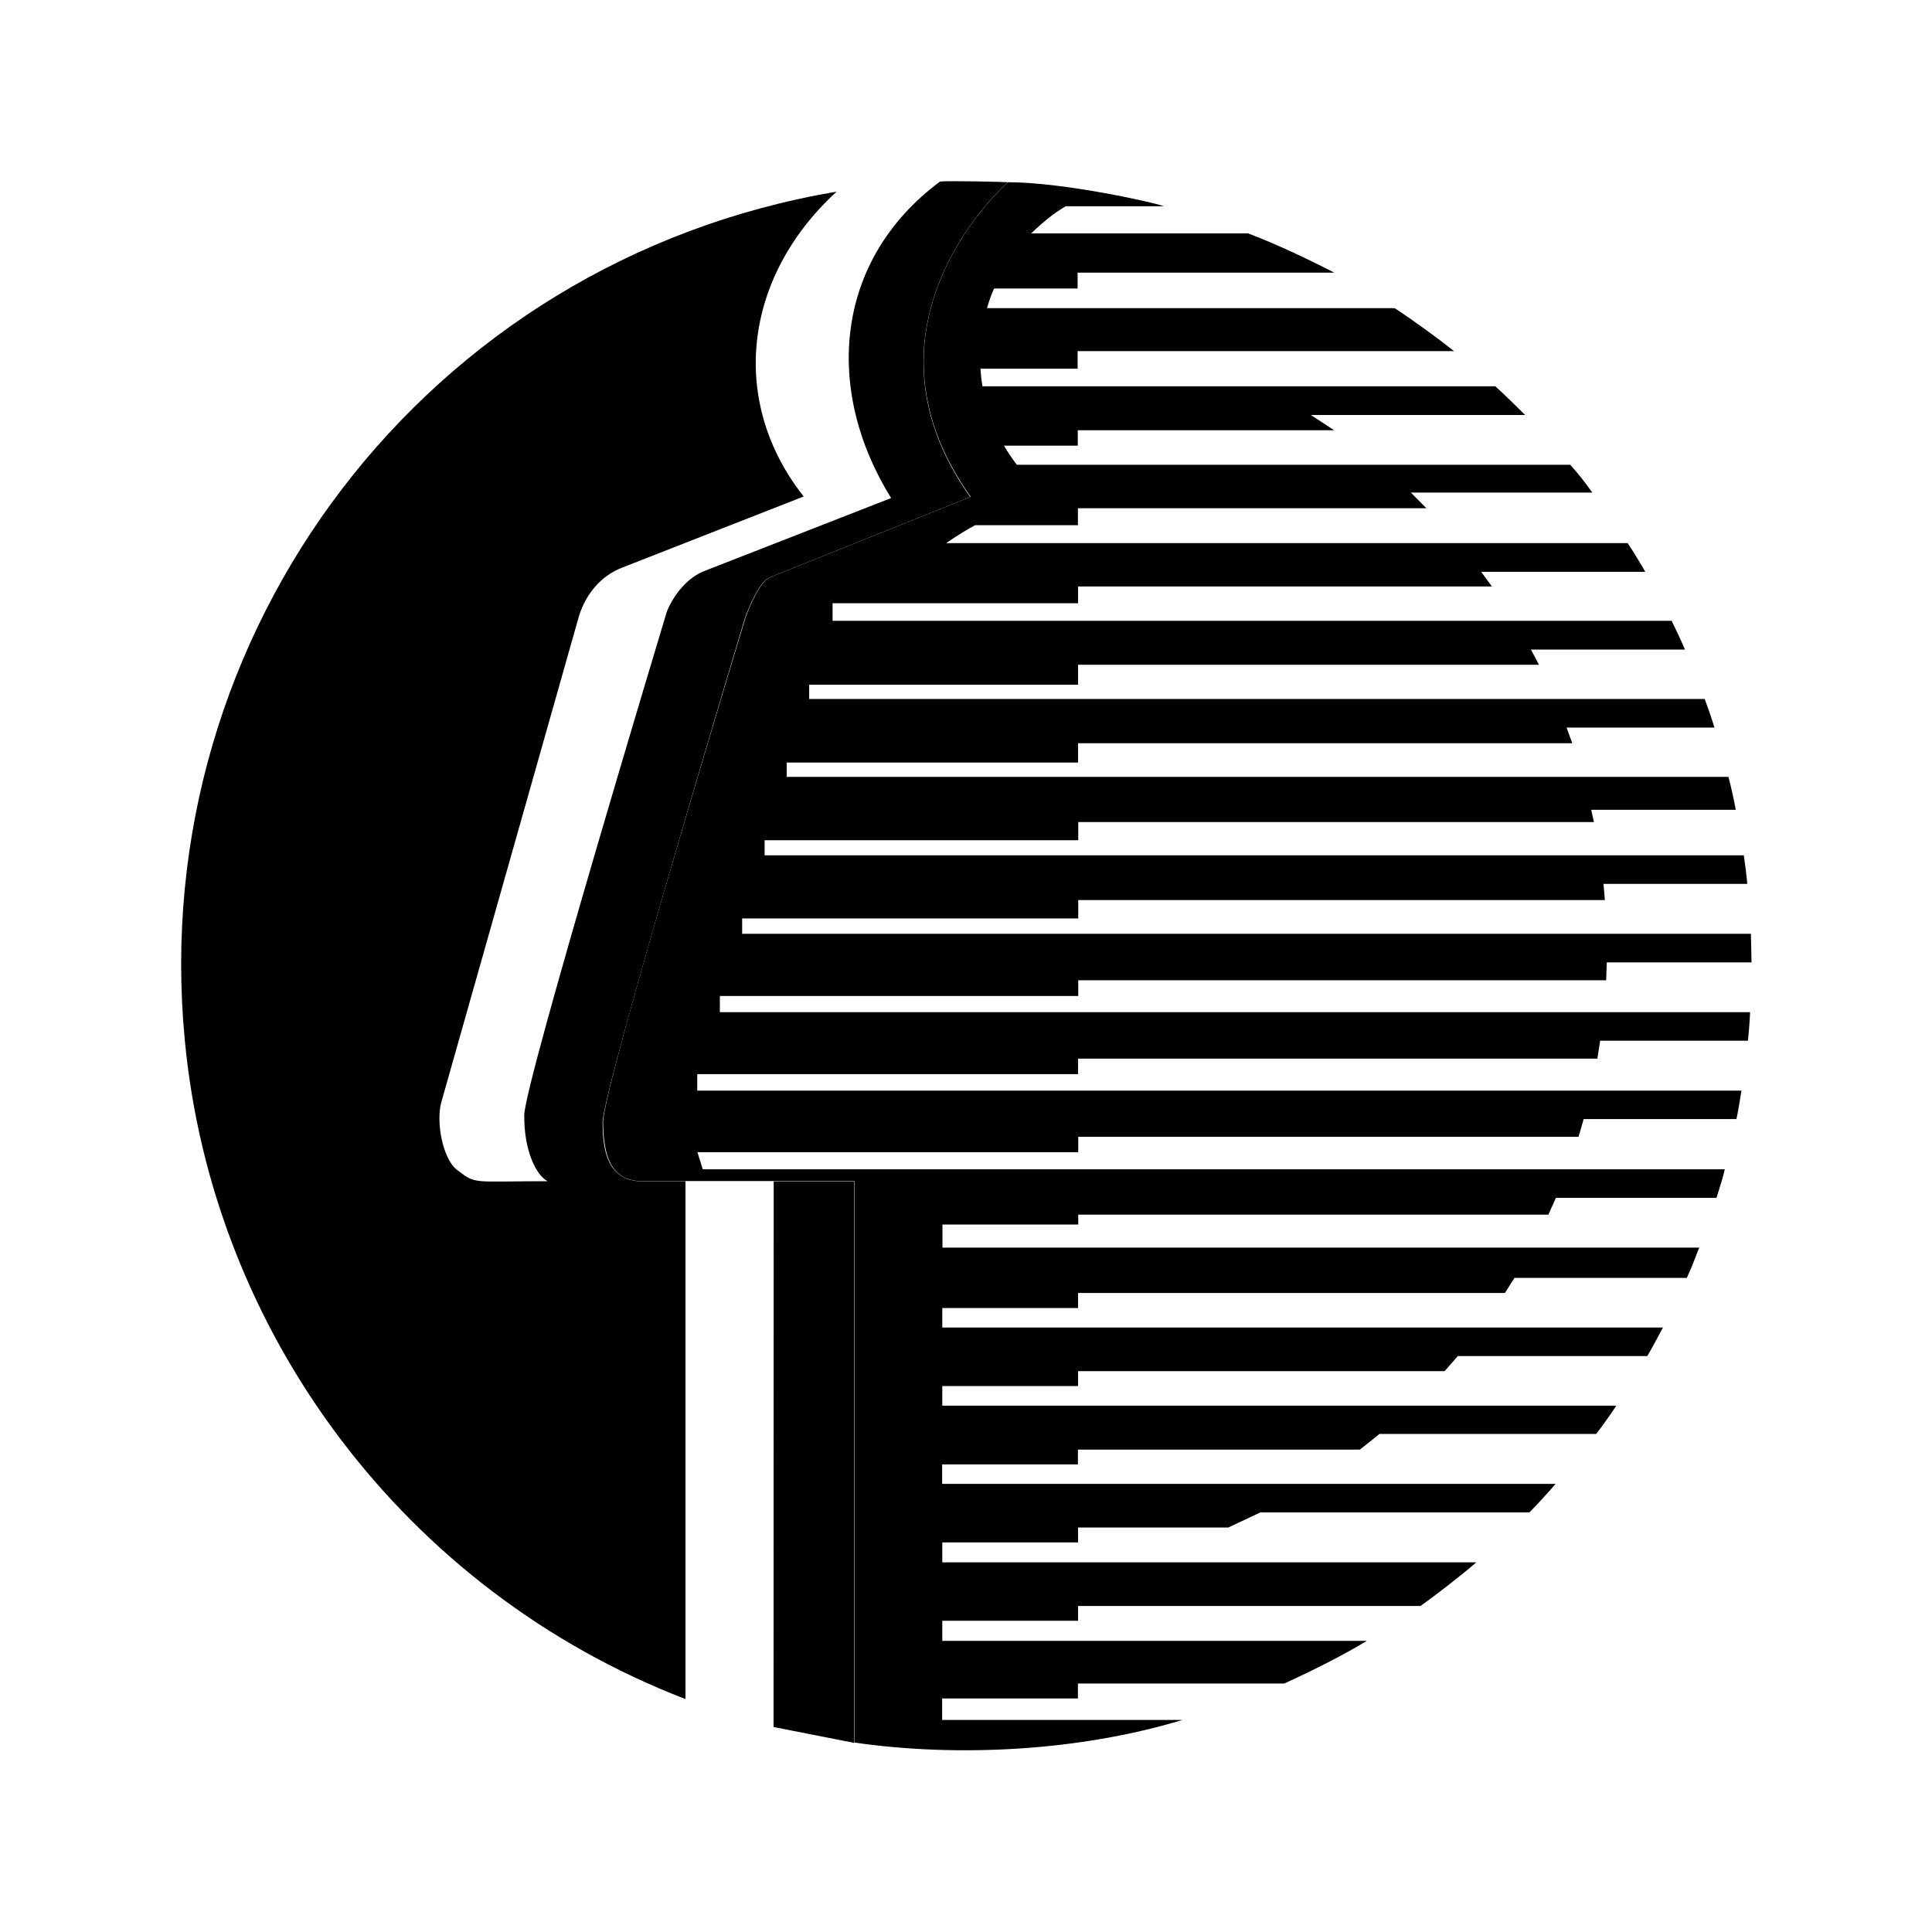
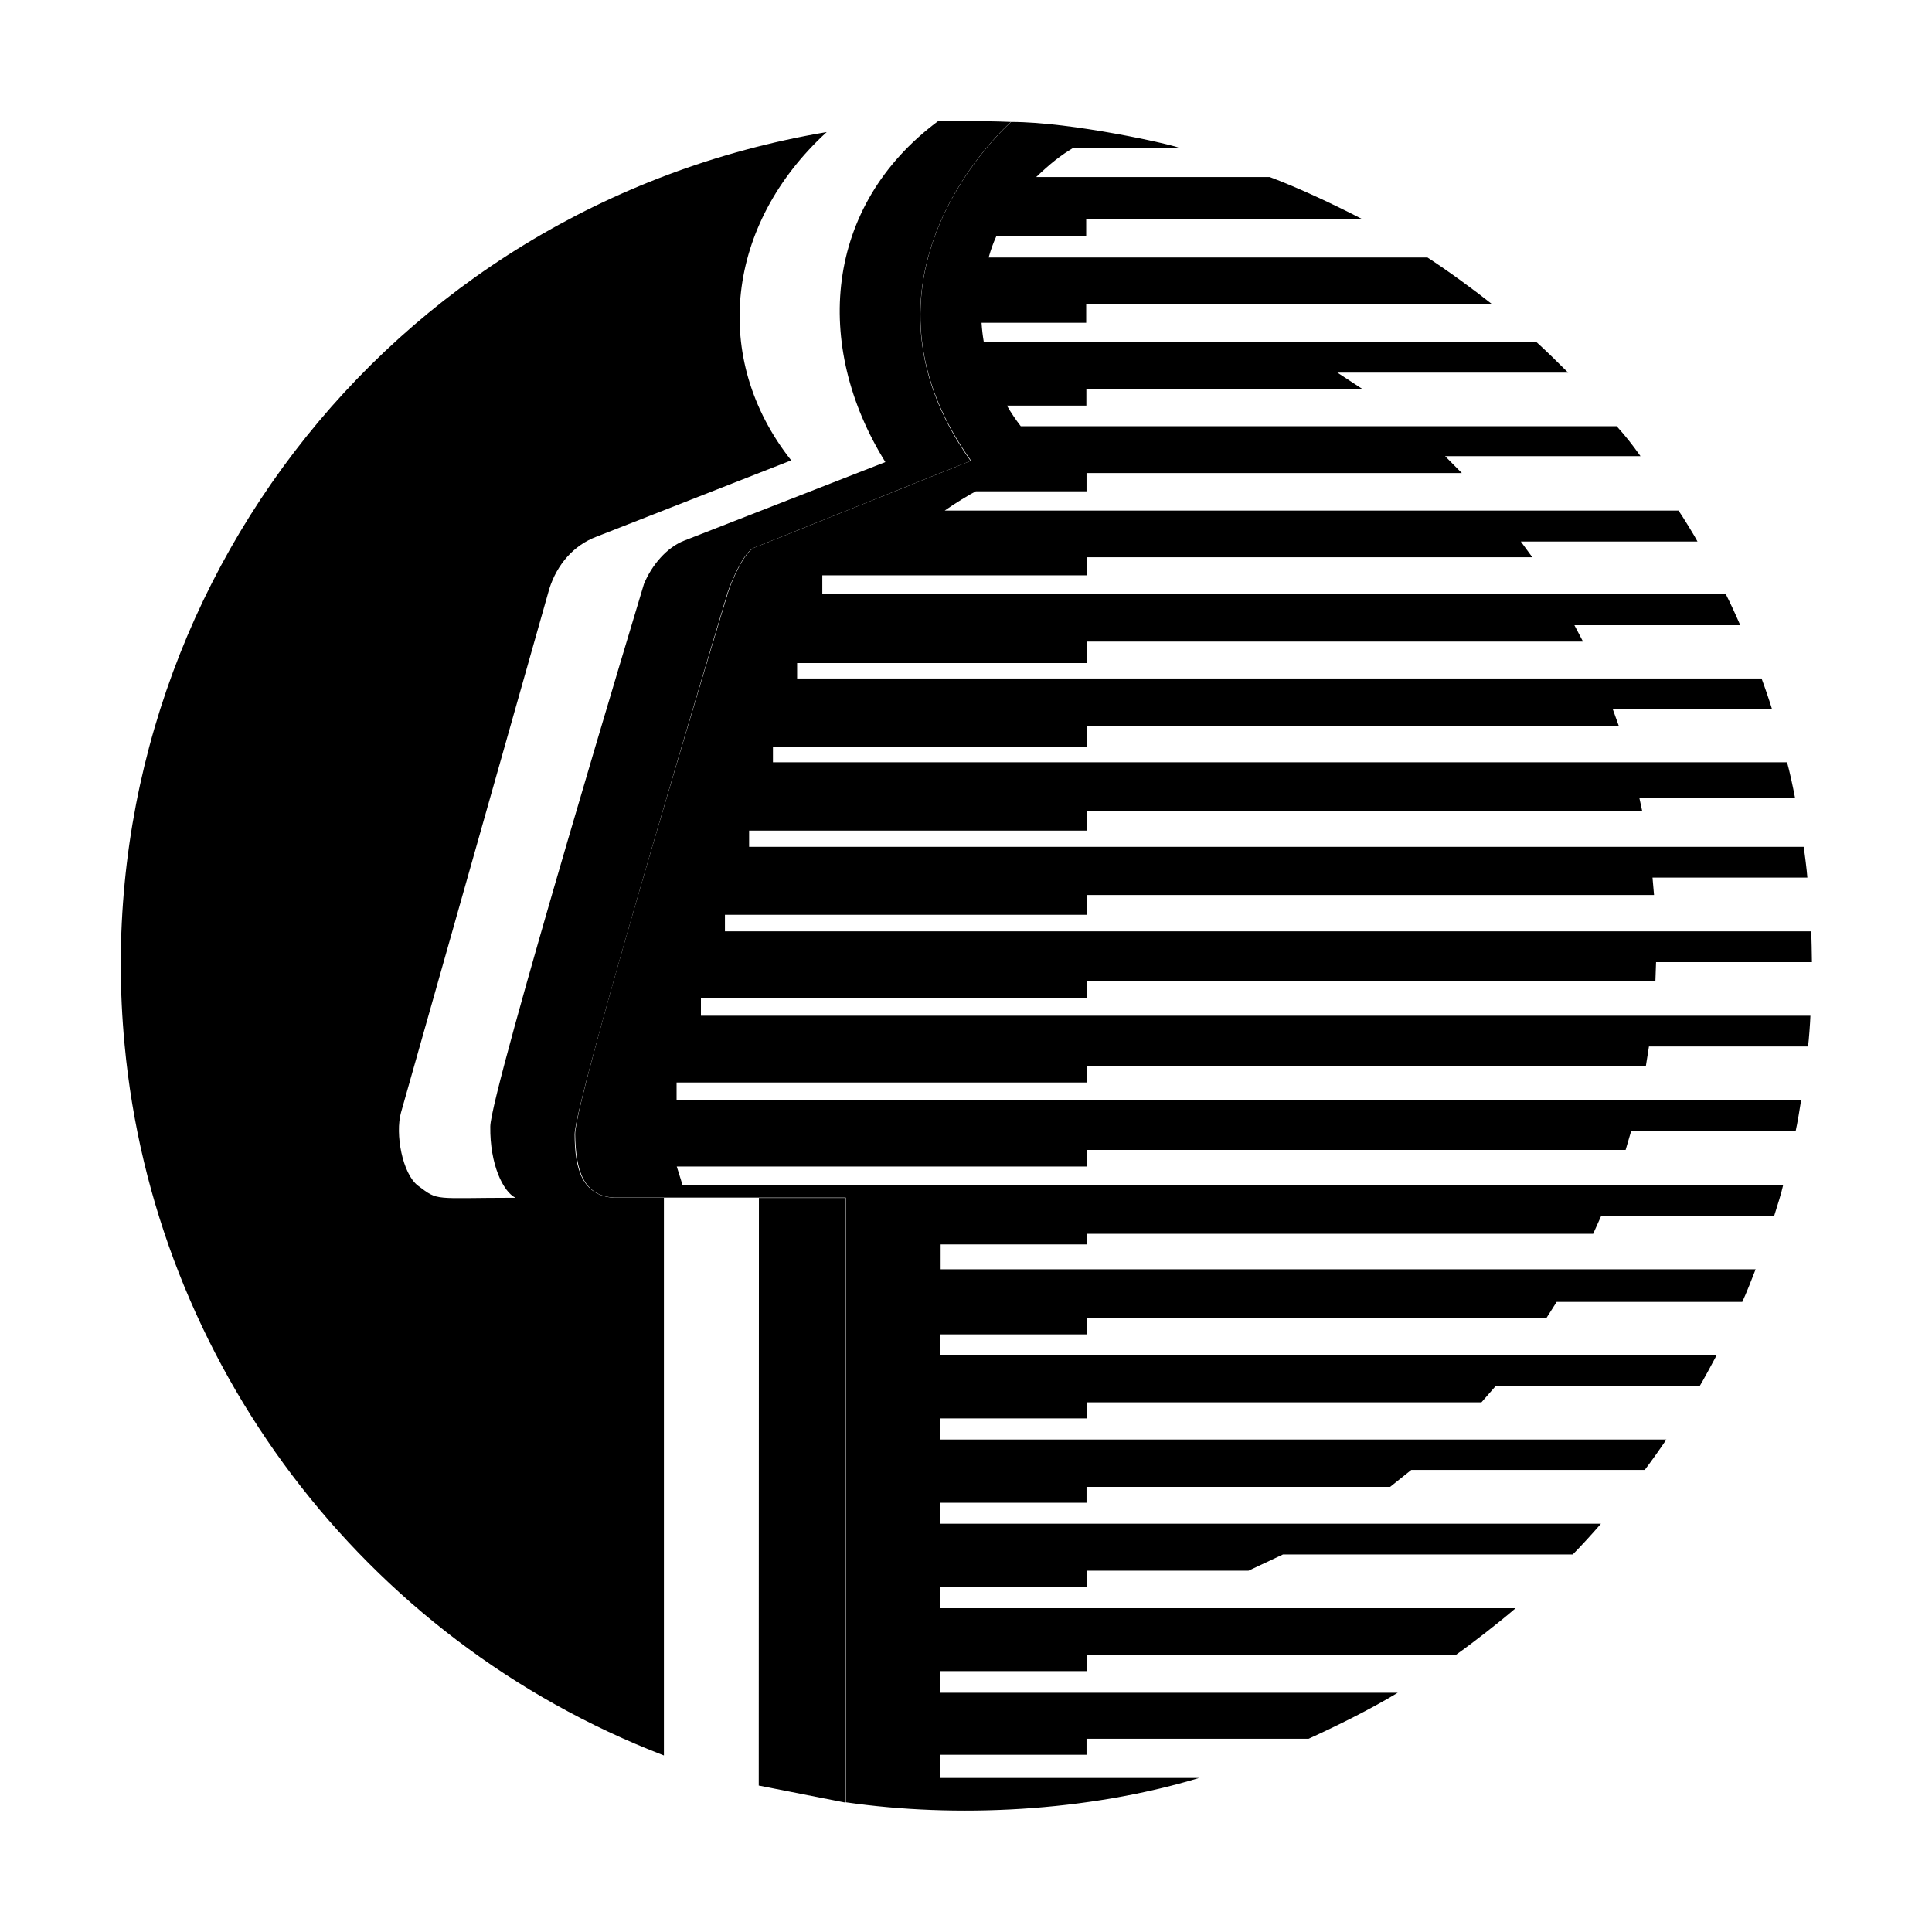
- <svg xmlns="http://www.w3.org/2000/svg" viewBox="0 0 512 512" width="1024" height="1024">
-   <g fill="#000" transform="translate(48 48) scale(4.16)">
+ <svg xmlns="http://www.w3.org/2000/svg" viewBox="0 0 32 32">
+   <g fill="#000" transform="translate(2 2) scale(0.28)">
    <path d="M62.61,1.6h-6.26c-.77.46-1.36.93-2.2,1.73h13.82c1.71.64,3.85,1.65,5.49,2.5h-16.35s0,1.01,0,1.01c0,0-5.32,0-5.32,0-.2.44-.32.79-.45,1.25h25.96c1.19.77,2.8,1.95,3.79,2.74h-23.98s0,1.12,0,1.12h-6.19c.03.43.06.7.13,1.12h32.67c.6.54,1.35,1.28,1.9,1.83h-13.65s1.48.97,1.48.97h-16.33v.98h-4.7c.25.43.51.82.82,1.22h35.25c.54.6.88,1.03,1.41,1.77h-11.56s.99,1,.99,1h-22.2v1.08h-6.55c-.34.17-1.25.72-1.84,1.14h43.41c.25.36,1,1.58,1.12,1.83h-10.45s.68.93.68.93h-26.36v1.07h-15.64v1.12s53.45,0,53.45,0c.27.54.52,1.07.85,1.83h-9.81s.51.97.51.97h-29.36v1.27h-17.13v.91s57.05,0,57.05,0c.16.42.46,1.29.62,1.82h-9.42s.36,1,.36,1h-31.48v1.23h-18.56v.91s59.99,0,59.99,0c.15.54.34,1.42.47,2.1h-9.21s.17.78.17.78h-32.85v1.16h-19.98v.96s62.38,0,62.38,0c.06.37.19,1.39.22,1.82h-9.16s.09,1.03.09,1.03h-33.55v1.17h-21.41v.98s64.26,0,64.26,0c.01.25.04,1.42.04,1.82h-9.22s-.04,1.14-.04,1.14h-33.63v1h-22.83v1.03s65.63,0,65.63,0c-.01.36-.09,1.47-.14,1.82h-9.41s-.18,1.14-.18,1.14h-33.08v.99h-24.26v1.05s66.52,0,66.52,0c-.05.35-.24,1.48-.32,1.81h-9.73s-.33,1.13-.33,1.13h-31.87v.98h-24.26l.34,1.09h65.11c-.11.49-.33,1.19-.53,1.82h-10.23s-.48,1.07-.48,1.07h-29.95v.63h-8.65v1.47h48.21c-.2.53-.57,1.46-.79,1.93h-10.98s-.61.96-.61.96h-27.19v.96h-8.65v1.24h45.91c-.14.28-.91,1.69-1,1.82h-12.07s-.84.96-.84.96h-23.35v.95h-8.65v1.25h42.94c-.34.51-.87,1.26-1.28,1.8h-13.81s-1.25,1-1.25,1h-17.96v.94h-8.65v1.24h39.08c-.45.53-1.25,1.4-1.67,1.82h-17.14s-2.04.96-2.04.96h-9.57v.95h-8.65v1.27h34.02c-.9.78-2.5,2.03-3.56,2.78h-21.81s0,.94,0,.94h-8.65v1.28h27.05c-1.64.99-3.56,1.94-5.27,2.72h-13.14s0,.95,0,.95h-8.65v1.37h15.31c-6.65,2.01-14.39,2.38-20.9,1.44v-35.77s-13.7,0-13.7,0c-1.81-.1-2.28-1.58-2.31-3.75s9.07-32.13,9.07-32.13c.22-.65.93-2.33,1.56-2.58l12.79-5.13C42.38,9.02,52.67.07,52.67.07c3.61,0,9.53,1.34,9.93,1.53Z" />
    <path d="M52.67.06s-10.29,8.96-2.4,20.06l-12.79,5.13c-.63.25-1.33,1.93-1.56,2.58,0,0-9.07,30.09-9.07,32.13s.45,3.62,2.31,3.75h2.97s0,32.99,0,32.99C14.29,89.83,1.98,73.39.23,54.68-2.24,28.74,15.59,5.09,41.76.67c-5.95,5.45-6.88,13.37-2.1,19.42l-11.51,4.51c-1.36.51-2.34,1.64-2.8,3.09l-8.77,30.97c-.36,1.26.08,3.64,1.01,4.34,1.24.93.87.71,5.76.71-.73-.36-1.52-1.97-1.49-4.22.03-2.1,9.09-32.09,9.09-32.09.46-1.11,1.35-2.17,2.4-2.57l11.88-4.64c-4.29-6.9-3.62-15.15,3.11-20.16.42-.07,4.17.02,4.33.04Z" />
    <polygon points="42.87 99.49 37.74 98.48 37.75 63.72 42.87 63.72 42.87 99.49" />
  </g>
</svg>
